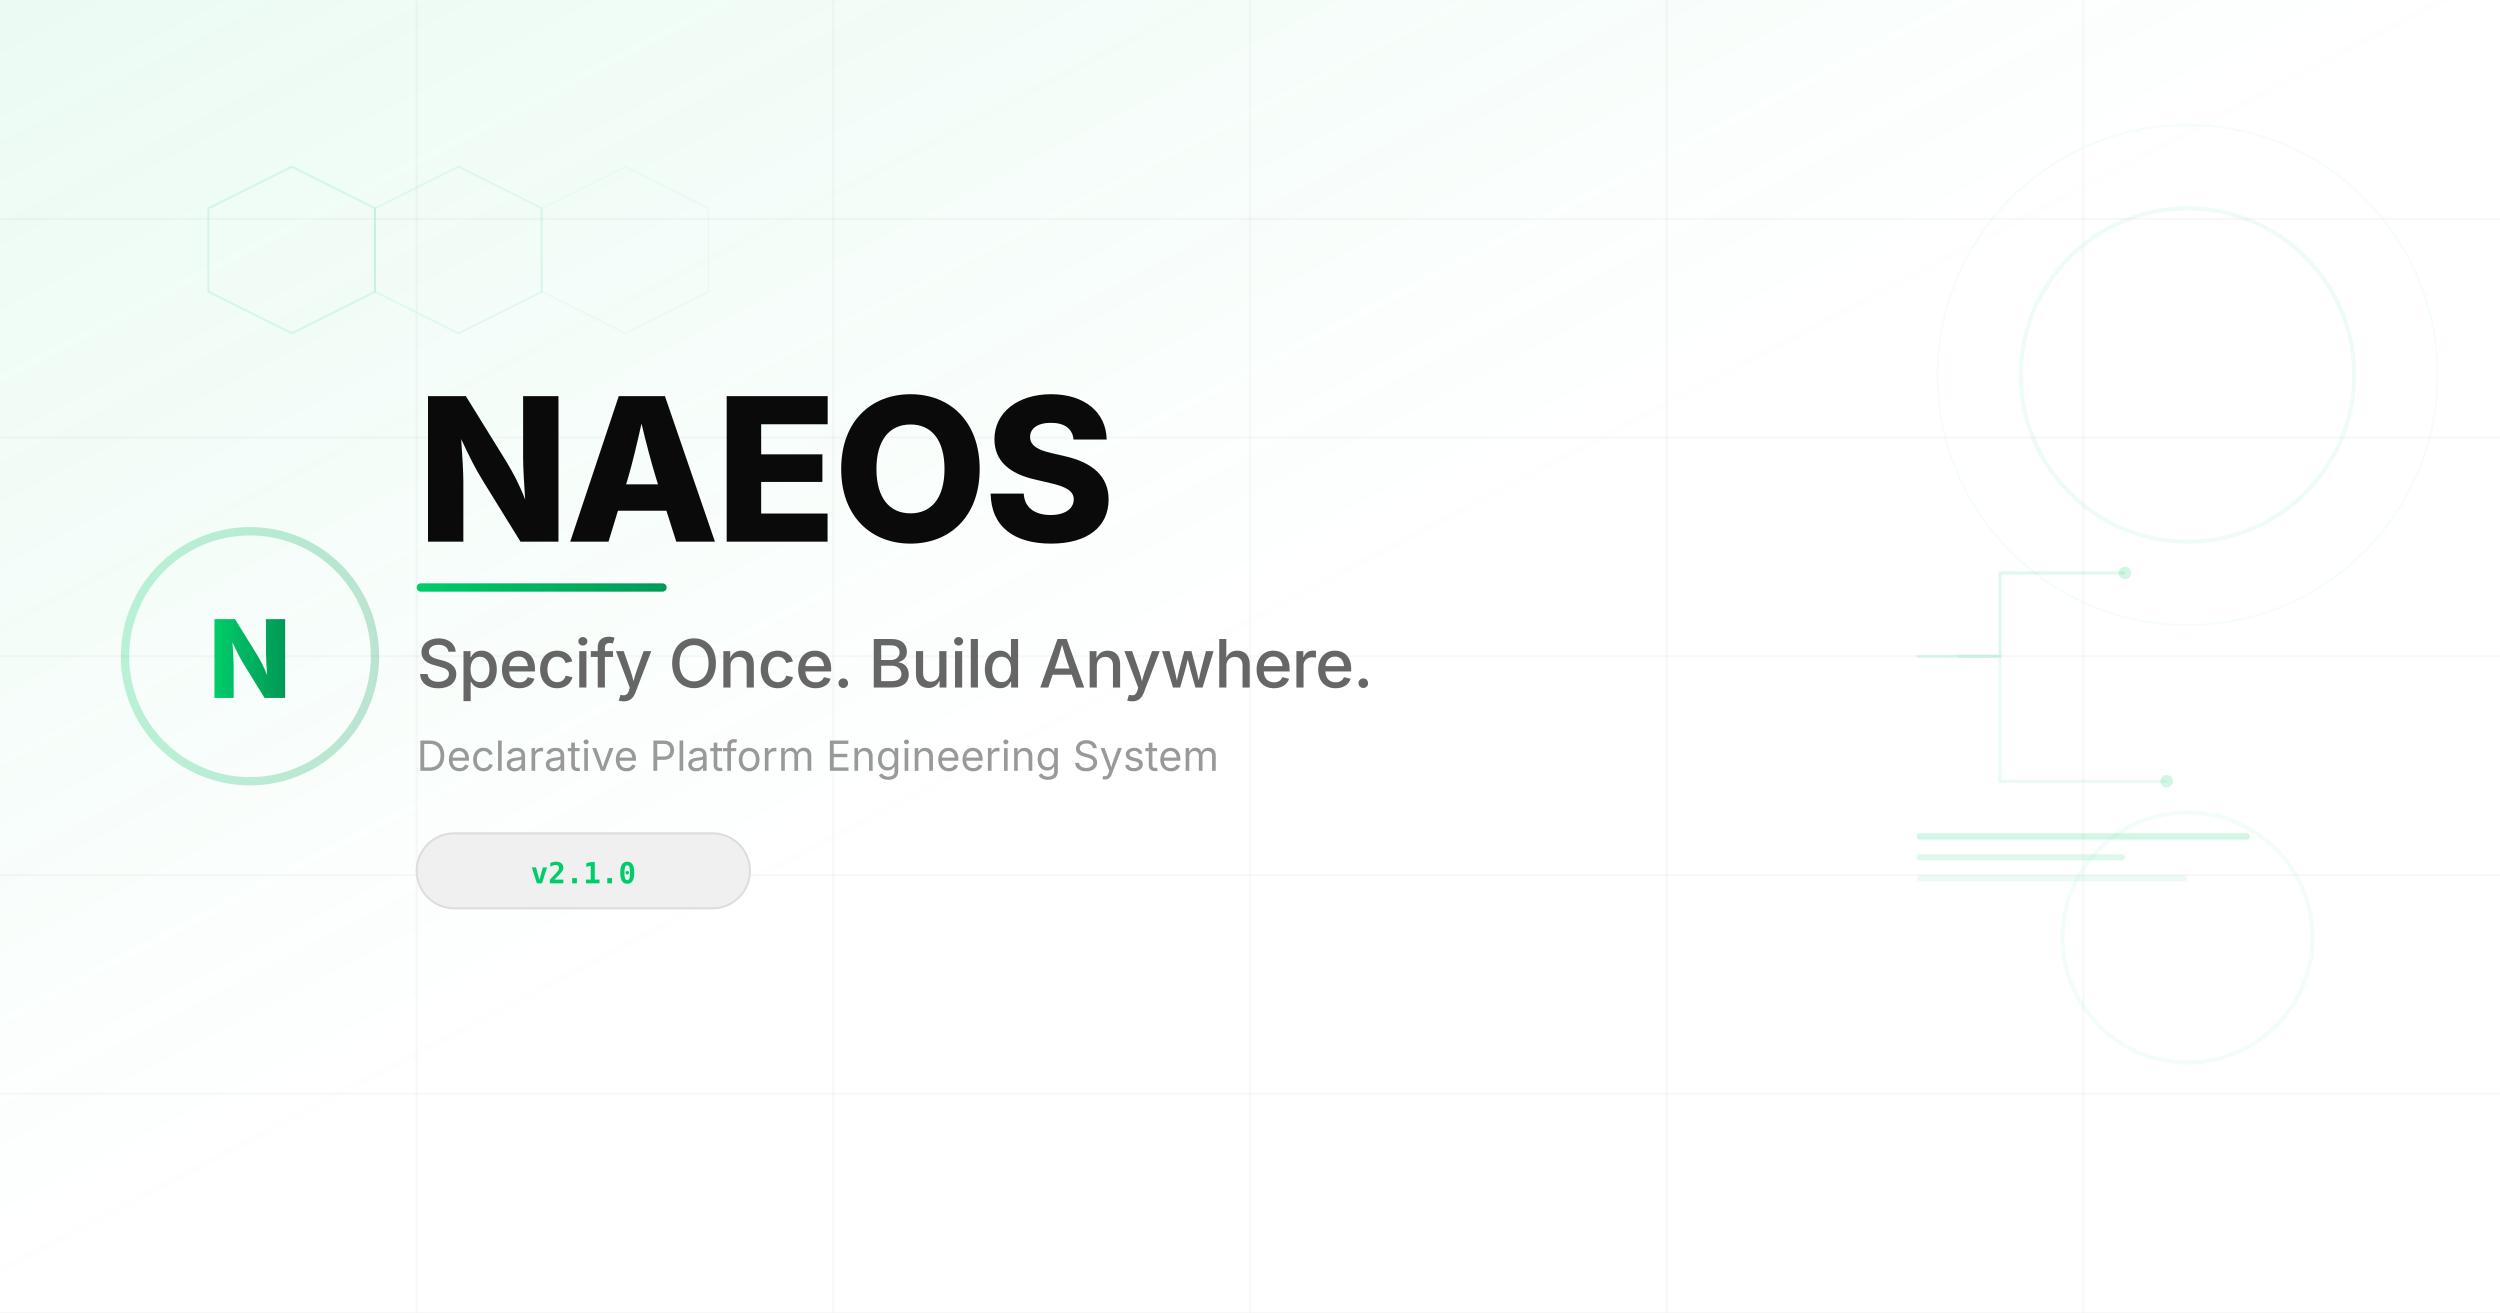
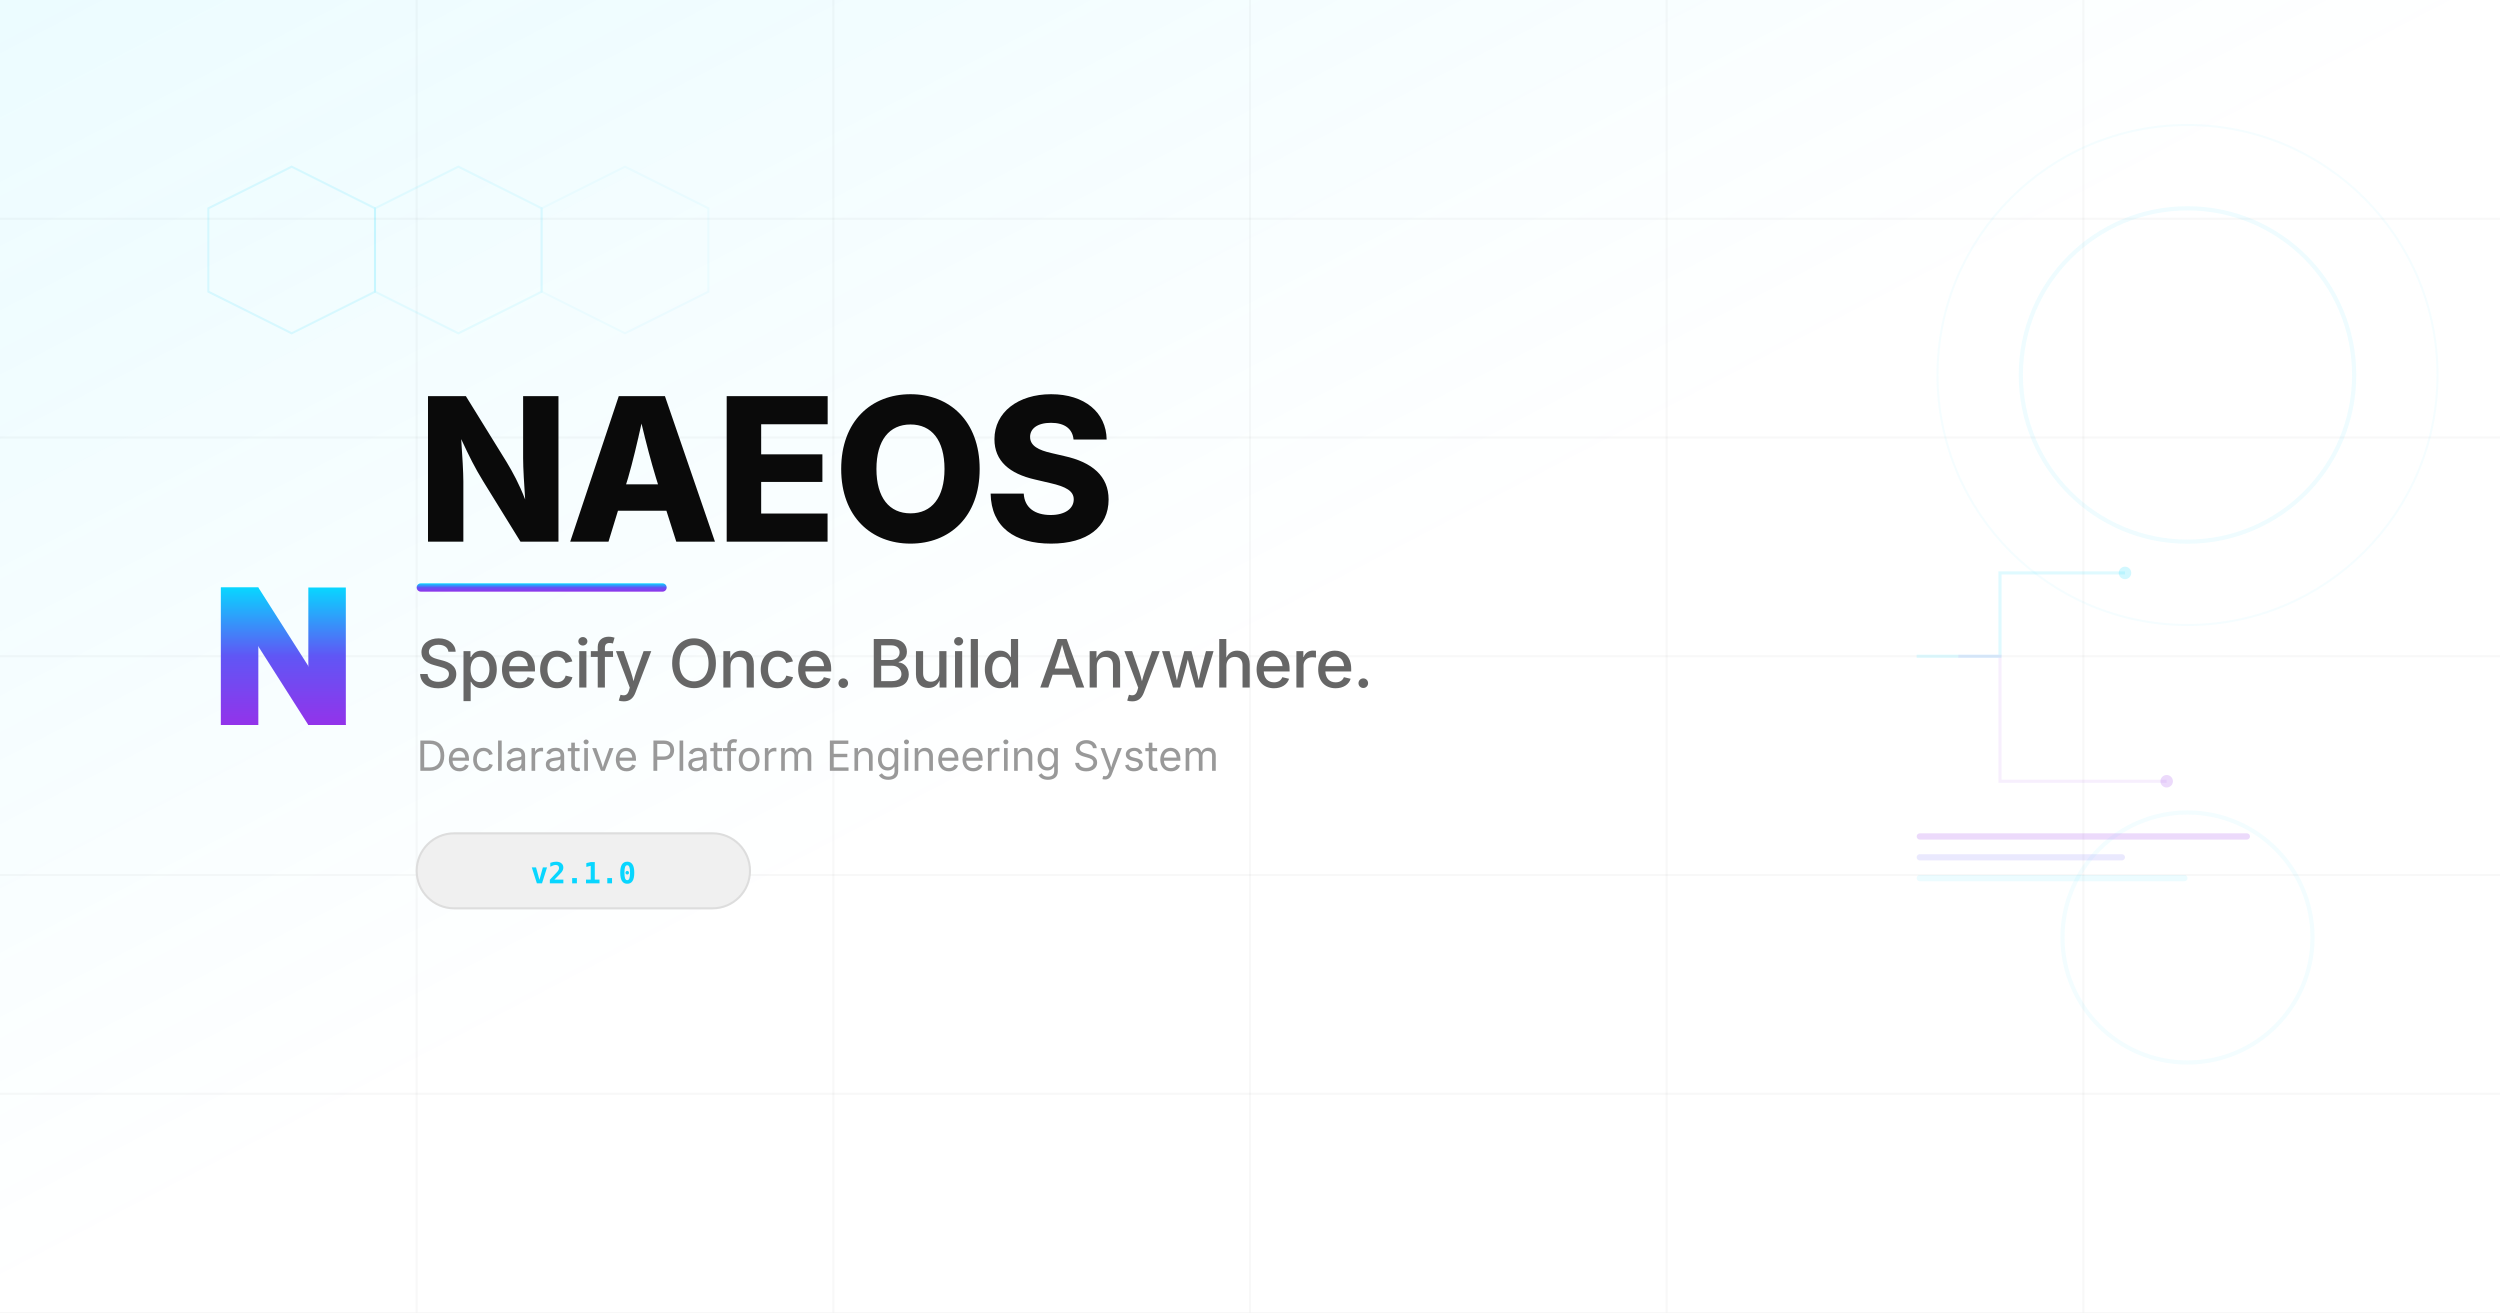
<svg xmlns="http://www.w3.org/2000/svg" width="1200" height="630" viewBox="0 0 1200 630">
  <defs>
    <linearGradient id="glow" x1="0" y1="0" x2="1" y2="1">
-       <stop offset="0%" stop-color="#00cc6a" stop-opacity="0.08" />
-       <stop offset="50%" stop-color="#00cc6a" stop-opacity="0" />
+       <stop offset="0%" stop-color="#08d6ff" stop-opacity="0.08" />
+       <stop offset="50%" stop-color="#08d6ff" stop-opacity="0" />
    </linearGradient>
-     <linearGradient id="accent-grad" x1="0" y1="0" x2="1" y2="0">
-       <stop offset="0%" stop-color="#00cc6a" />
-       <stop offset="100%" stop-color="#009955" />
+     <linearGradient id="accent-grad" x1="0.5" y1="0" x2="0.5" y2="1">
+       <stop offset="0%" stop-color="#08d6ff" />
+       <stop offset="50%" stop-color="#6056f5" />
+       <stop offset="100%" stop-color="#9333ea" />
    </linearGradient>
  </defs>
  <rect fill="#ffffff" width="1200" height="630" />
  <rect fill="url(#glow)" width="1200" height="630" />
  <g stroke="rgba(0,0,0,0.03)" stroke-width="1" fill="none">
    <line x1="0" y1="105" x2="1200" y2="105" />
    <line x1="0" y1="210" x2="1200" y2="210" />
    <line x1="0" y1="315" x2="1200" y2="315" />
    <line x1="0" y1="420" x2="1200" y2="420" />
    <line x1="0" y1="525" x2="1200" y2="525" />
    <line x1="200" y1="0" x2="200" y2="630" />
    <line x1="400" y1="0" x2="400" y2="630" />
    <line x1="600" y1="0" x2="600" y2="630" />
    <line x1="800" y1="0" x2="800" y2="630" />
    <line x1="1000" y1="0" x2="1000" y2="630" />
  </g>
-   <polygon points="100,100 140,80 180,100 180,140 140,160 100,140" fill="none" stroke="#00cc6a" stroke-width="1" opacity="0.12" />
-   <polygon points="180,100 220,80 260,100 260,140 220,160 180,140" fill="none" stroke="#00cc6a" stroke-width="1" opacity="0.08" />
-   <polygon points="260,100 300,80 340,100 340,140 300,160 260,140" fill="none" stroke="#00cc6a" stroke-width="1" opacity="0.04" />
-   <circle cx="120" cy="315" r="60" fill="none" stroke="url(#accent-grad)" stroke-width="4" opacity="0.25" />
-   <text x="100" y="335" font-family="Inter, 'SF Pro Display', -apple-system, sans-serif" font-size="52" font-weight="800" fill="url(#accent-grad)">N</text>
+   <polygon points="100,100 140,80 180,100 180,140 140,160 100,140" fill="none" stroke="#08d6ff" stroke-width="1" opacity="0.12" />
+   <polygon points="180,100 220,80 260,100 260,140 220,160 180,140" fill="none" stroke="#08d6ff" stroke-width="1" opacity="0.08" />
+   <polygon points="260,100 300,80 340,100 340,140 300,160 260,140" fill="none" stroke="#08d6ff" stroke-width="1" opacity="0.04" />
+   <g fill="url(#accent-grad)">
+     <polygon points="106,282 124,282 124,348 106,348" />
+     <polygon points="148,282 166,282 166,348 148,348" />
+     <polygon points="106,282 124,282 166,348 148,348" />
+   </g>
  <text x="200" y="260" font-family="Inter, 'SF Pro Display', -apple-system, sans-serif" font-size="96" font-weight="800" fill="#0a0a0a" letter-spacing="-2">NAEOS</text>
  <rect x="200" y="280" width="120" height="4" rx="2" fill="url(#accent-grad)" />
  <text x="200" y="330" font-family="Inter, 'SF Pro Display', -apple-system, sans-serif" font-size="32" font-weight="500" fill="#666666" letter-spacing="-0.5">Specify Once. Build Anywhere.</text>
  <text x="200" y="370" font-family="Inter, sans-serif" font-size="20" fill="#999999">Declarative Platform Engineering System</text>
  <rect x="200" y="400" width="160" height="36" rx="18" fill="#f0f0f0" stroke="#dddddd" stroke-width="1" />
-   <text x="280" y="424" font-family="'JetBrains Mono', monospace" font-size="14" font-weight="600" fill="#00cc6a" text-anchor="middle">v2.1.0</text>
-   <circle cx="1050" cy="180" r="80" fill="none" stroke="#00cc6a" stroke-width="2" opacity="0.07" />
-   <circle cx="1050" cy="180" r="120" fill="none" stroke="#00cc6a" stroke-width="1" opacity="0.04" />
-   <circle cx="1050" cy="450" r="60" fill="none" stroke="#00cc6a" stroke-width="2" opacity="0.05" />
-   <rect x="920" y="400" width="160" height="3" rx="1.5" fill="#00cc6a" opacity="0.18" />
-   <rect x="920" y="410" width="100" height="3" rx="1.5" fill="#00cc6a" opacity="0.13" />
-   <rect x="920" y="420" width="130" height="3" rx="1.5" fill="#00cc6a" opacity="0.08" />
-   <path d="M920 315 h40 v-40 h60" fill="none" stroke="#00cc6a" stroke-width="1.5" opacity="0.13" />
-   <path d="M940 315 h20 v60 h80" fill="none" stroke="#00cc6a" stroke-width="1.5" opacity="0.08" />
-   <circle cx="1020" cy="275" r="3" fill="#00cc6a" opacity="0.18" />
-   <circle cx="1040" cy="375" r="3" fill="#00cc6a" opacity="0.18" />
+   <text x="280" y="424" font-family="'JetBrains Mono', monospace" font-size="14" font-weight="600" fill="#08d6ff" text-anchor="middle">v2.1.0</text>
+   <circle cx="1050" cy="180" r="80" fill="none" stroke="#08d6ff" stroke-width="2" opacity="0.07" />
+   <circle cx="1050" cy="180" r="120" fill="none" stroke="#08d6ff" stroke-width="1" opacity="0.04" />
+   <circle cx="1050" cy="450" r="60" fill="none" stroke="#08d6ff" stroke-width="2" opacity="0.05" />
+   <rect x="920" y="400" width="160" height="3" rx="1.5" fill="#9333ea" opacity="0.18" />
+   <rect x="920" y="410" width="100" height="3" rx="1.5" fill="#6056f5" opacity="0.13" />
+   <rect x="920" y="420" width="130" height="3" rx="1.5" fill="#08d6ff" opacity="0.08" />
+   <path d="M920 315 h40 v-40 h60" fill="none" stroke="#08d6ff" stroke-width="1.5" opacity="0.13" />
+   <path d="M940 315 h20 v60 h80" fill="none" stroke="#9333ea" stroke-width="1.5" opacity="0.08" />
+   <circle cx="1020" cy="275" r="3" fill="#08d6ff" opacity="0.18" />
+   <circle cx="1040" cy="375" r="3" fill="#9333ea" opacity="0.18" />
</svg>
